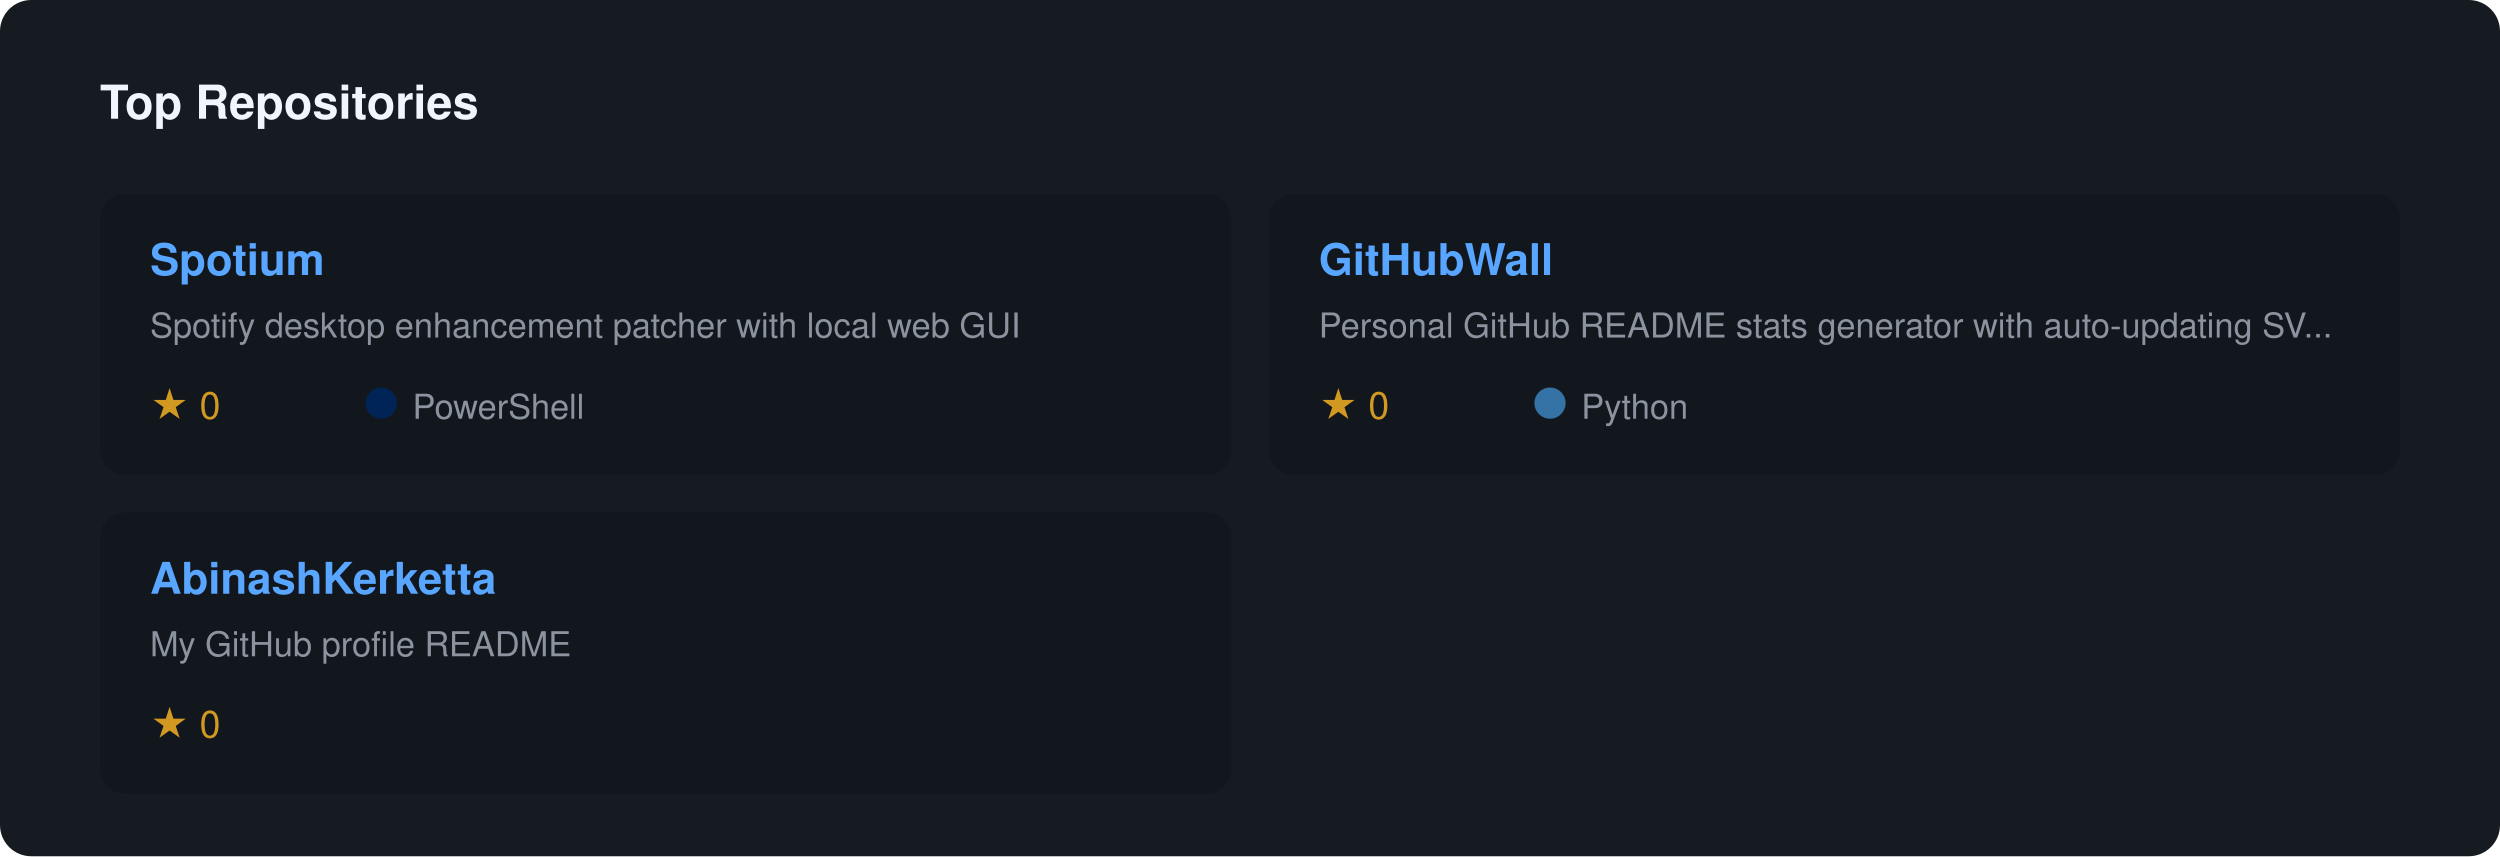
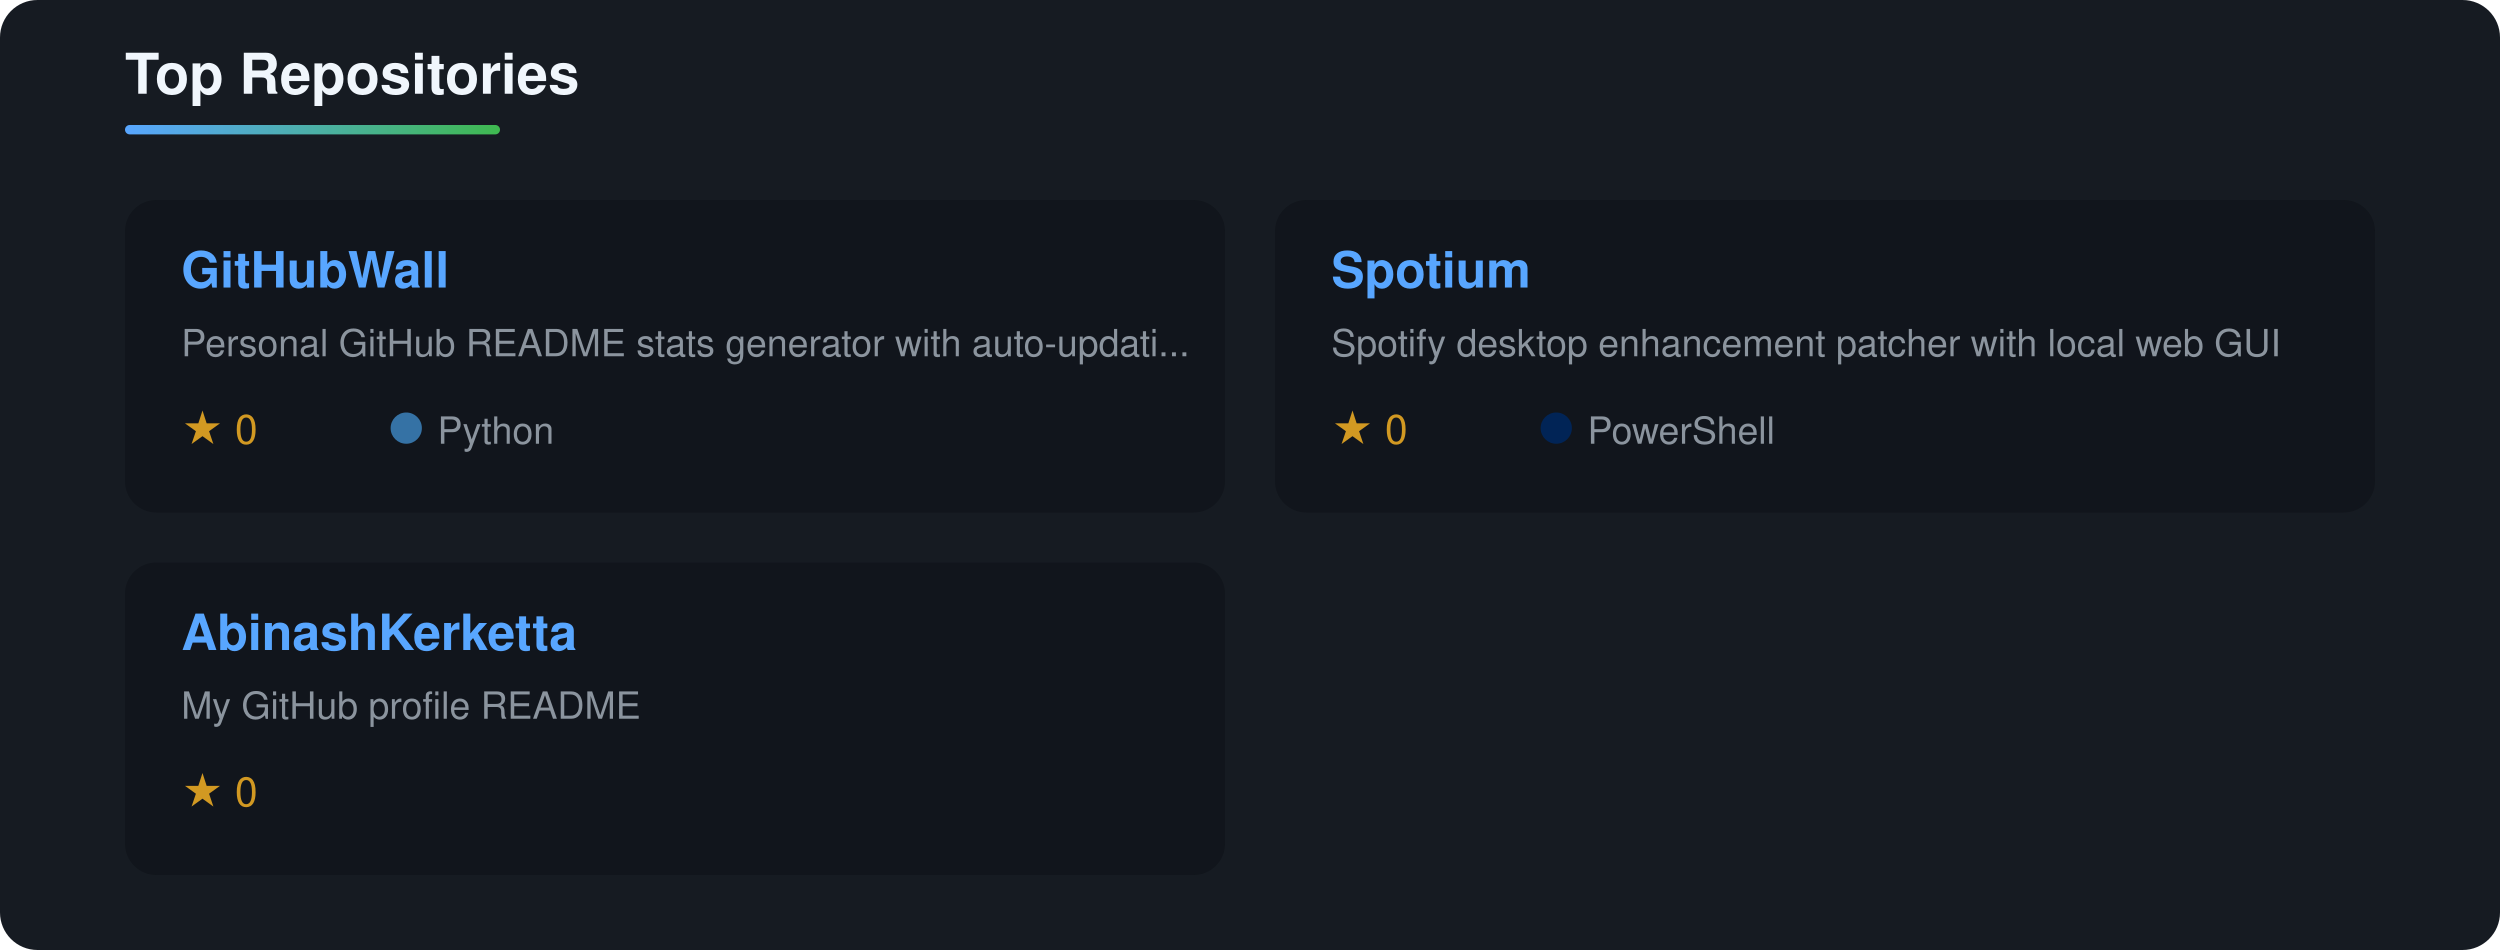
- <svg xmlns="http://www.w3.org/2000/svg" width="800" height="274" viewBox="0 0 800 274">
+ <svg xmlns="http://www.w3.org/2000/svg" width="800" height="304" viewBox="0 0 800 304">
  <defs>
-     <filter id="sh" x="-4%" y="-4%" width="108%" height="108%">
-       <feDropShadow dx="0" dy="1" stdDeviation="3" flood-color="#000" flood-opacity="0.25" />
+     <linearGradient id="accent-grad" x1="0%" y1="0%" x2="100%" y2="0%">
+       <stop offset="0%" style="stop-color:#58a6ff;stop-opacity:1" />
+       <stop offset="100%" style="stop-color:#3fb950;stop-opacity:1" />
+     </linearGradient>
+     <filter id="sh" x="-2%" y="-2%" width="104%" height="104%">
+       <feDropShadow dx="0" dy="2" stdDeviation="6" flood-color="#000" flood-opacity="0.35" />
    </filter>
  </defs>
-   <rect width="800" height="274" rx="10" fill="#161b22" />
-   <text x="32" y="38" fill="#f0f6fc" font-size="15" font-family="-apple-system,BlinkMacSystemFont,Segoe UI,Helvetica,Arial,sans-serif" font-weight="bold" text-anchor="start">Top Repositories</text>
-   <rect x="32" y="62" width="362" height="90" rx="8" fill="#0d1117" opacity="0.5" />
-   <text x="48" y="88" fill="#58a6ff" font-size="14" font-family="-apple-system,BlinkMacSystemFont,Segoe UI,Helvetica,Arial,sans-serif" font-weight="bold" text-anchor="start">Spotium</text>
-   <text x="48" y="108" fill="#8b949e" font-size="11" font-family="-apple-system,BlinkMacSystemFont,Segoe UI,Helvetica,Arial,sans-serif" font-weight="normal" text-anchor="start">Spotify desktop enhancement patcher with local web GUI</text>
-   <text x="48" y="134" fill="#d29922" font-size="12" font-family="-apple-system,BlinkMacSystemFont,Segoe UI,Helvetica,Arial,sans-serif" font-weight="normal" text-anchor="start">★ 0</text>
-   <circle cx="122" cy="129" r="5" fill="#012456" />
-   <text x="132" y="134" fill="#8b949e" font-size="11" font-family="-apple-system,BlinkMacSystemFont,Segoe UI,Helvetica,Arial,sans-serif" font-weight="normal" text-anchor="start">PowerShell</text>
-   <rect x="406" y="62" width="362" height="90" rx="8" fill="#0d1117" opacity="0.5" />
-   <text x="422" y="88" fill="#58a6ff" font-size="14" font-family="-apple-system,BlinkMacSystemFont,Segoe UI,Helvetica,Arial,sans-serif" font-weight="bold" text-anchor="start">GitHubWall</text>
-   <text x="422" y="108" fill="#8b949e" font-size="11" font-family="-apple-system,BlinkMacSystemFont,Segoe UI,Helvetica,Arial,sans-serif" font-weight="normal" text-anchor="start">Personal GitHub README stats generator with auto-updating SV...</text>
-   <text x="422" y="134" fill="#d29922" font-size="12" font-family="-apple-system,BlinkMacSystemFont,Segoe UI,Helvetica,Arial,sans-serif" font-weight="normal" text-anchor="start">★ 0</text>
-   <circle cx="496" cy="129" r="5" fill="#3572A5" />
-   <text x="506" y="134" fill="#8b949e" font-size="11" font-family="-apple-system,BlinkMacSystemFont,Segoe UI,Helvetica,Arial,sans-serif" font-weight="normal" text-anchor="start">Python</text>
-   <rect x="32" y="164" width="362" height="90" rx="8" fill="#0d1117" opacity="0.5" />
-   <text x="48" y="190" fill="#58a6ff" font-size="14" font-family="-apple-system,BlinkMacSystemFont,Segoe UI,Helvetica,Arial,sans-serif" font-weight="bold" text-anchor="start">AbinashKerketta</text>
-   <text x="48" y="210" fill="#8b949e" font-size="11" font-family="-apple-system,BlinkMacSystemFont,Segoe UI,Helvetica,Arial,sans-serif" font-weight="normal" text-anchor="start">My GitHub profile README</text>
-   <text x="48" y="236" fill="#d29922" font-size="12" font-family="-apple-system,BlinkMacSystemFont,Segoe UI,Helvetica,Arial,sans-serif" font-weight="normal" text-anchor="start">★ 0</text>
+   <rect width="800" height="304" rx="12" fill="#161b22" />
+   <text x="40" y="30" fill="#f0f6fc" font-size="18" font-weight="700" font-family="-apple-system,BlinkMacSystemFont,Segoe UI,Helvetica,Arial,sans-serif">Top Repositories</text>
+   <rect x="40" y="40" width="120" height="3" rx="1.5" fill="url(#accent-grad)" />
+   <rect x="40" y="64" width="352" height="100" rx="10" fill="#0d1117" opacity="0.6" />
+   <text x="58" y="92" fill="#58a6ff" font-size="16" font-weight="bold" font-family="-apple-system,BlinkMacSystemFont,Segoe UI,Helvetica,Arial,sans-serif" text-anchor="start">GitHubWall</text>
+   <text x="58" y="114" fill="#8b949e" font-size="12" font-weight="normal" font-family="-apple-system,BlinkMacSystemFont,Segoe UI,Helvetica,Arial,sans-serif" text-anchor="start">Personal GitHub README stats generator with auto-updati...</text>
+   <text x="58" y="142" fill="#d29922" font-size="13" font-weight="normal" font-family="-apple-system,BlinkMacSystemFont,Segoe UI,Helvetica,Arial,sans-serif" text-anchor="start">★ 0</text>
+   <circle cx="130" cy="137" r="5" fill="#3572A5" />
+   <text x="140" y="142" fill="#8b949e" font-size="12" font-weight="normal" font-family="-apple-system,BlinkMacSystemFont,Segoe UI,Helvetica,Arial,sans-serif" text-anchor="start">Python</text>
+   <rect x="408" y="64" width="352" height="100" rx="10" fill="#0d1117" opacity="0.6" />
+   <text x="426" y="92" fill="#58a6ff" font-size="16" font-weight="bold" font-family="-apple-system,BlinkMacSystemFont,Segoe UI,Helvetica,Arial,sans-serif" text-anchor="start">Spotium</text>
+   <text x="426" y="114" fill="#8b949e" font-size="12" font-weight="normal" font-family="-apple-system,BlinkMacSystemFont,Segoe UI,Helvetica,Arial,sans-serif" text-anchor="start">Spotify desktop enhancement patcher with local web GUI</text>
+   <text x="426" y="142" fill="#d29922" font-size="13" font-weight="normal" font-family="-apple-system,BlinkMacSystemFont,Segoe UI,Helvetica,Arial,sans-serif" text-anchor="start">★ 0</text>
+   <circle cx="498" cy="137" r="5" fill="#012456" />
+   <text x="508" y="142" fill="#8b949e" font-size="12" font-weight="normal" font-family="-apple-system,BlinkMacSystemFont,Segoe UI,Helvetica,Arial,sans-serif" text-anchor="start">PowerShell</text>
+   <rect x="40" y="180" width="352" height="100" rx="10" fill="#0d1117" opacity="0.6" />
+   <text x="58" y="208" fill="#58a6ff" font-size="16" font-weight="bold" font-family="-apple-system,BlinkMacSystemFont,Segoe UI,Helvetica,Arial,sans-serif" text-anchor="start">AbinashKerketta</text>
+   <text x="58" y="230" fill="#8b949e" font-size="12" font-weight="normal" font-family="-apple-system,BlinkMacSystemFont,Segoe UI,Helvetica,Arial,sans-serif" text-anchor="start">My GitHub profile README</text>
+   <text x="58" y="258" fill="#d29922" font-size="13" font-weight="normal" font-family="-apple-system,BlinkMacSystemFont,Segoe UI,Helvetica,Arial,sans-serif" text-anchor="start">★ 0</text>
</svg>
